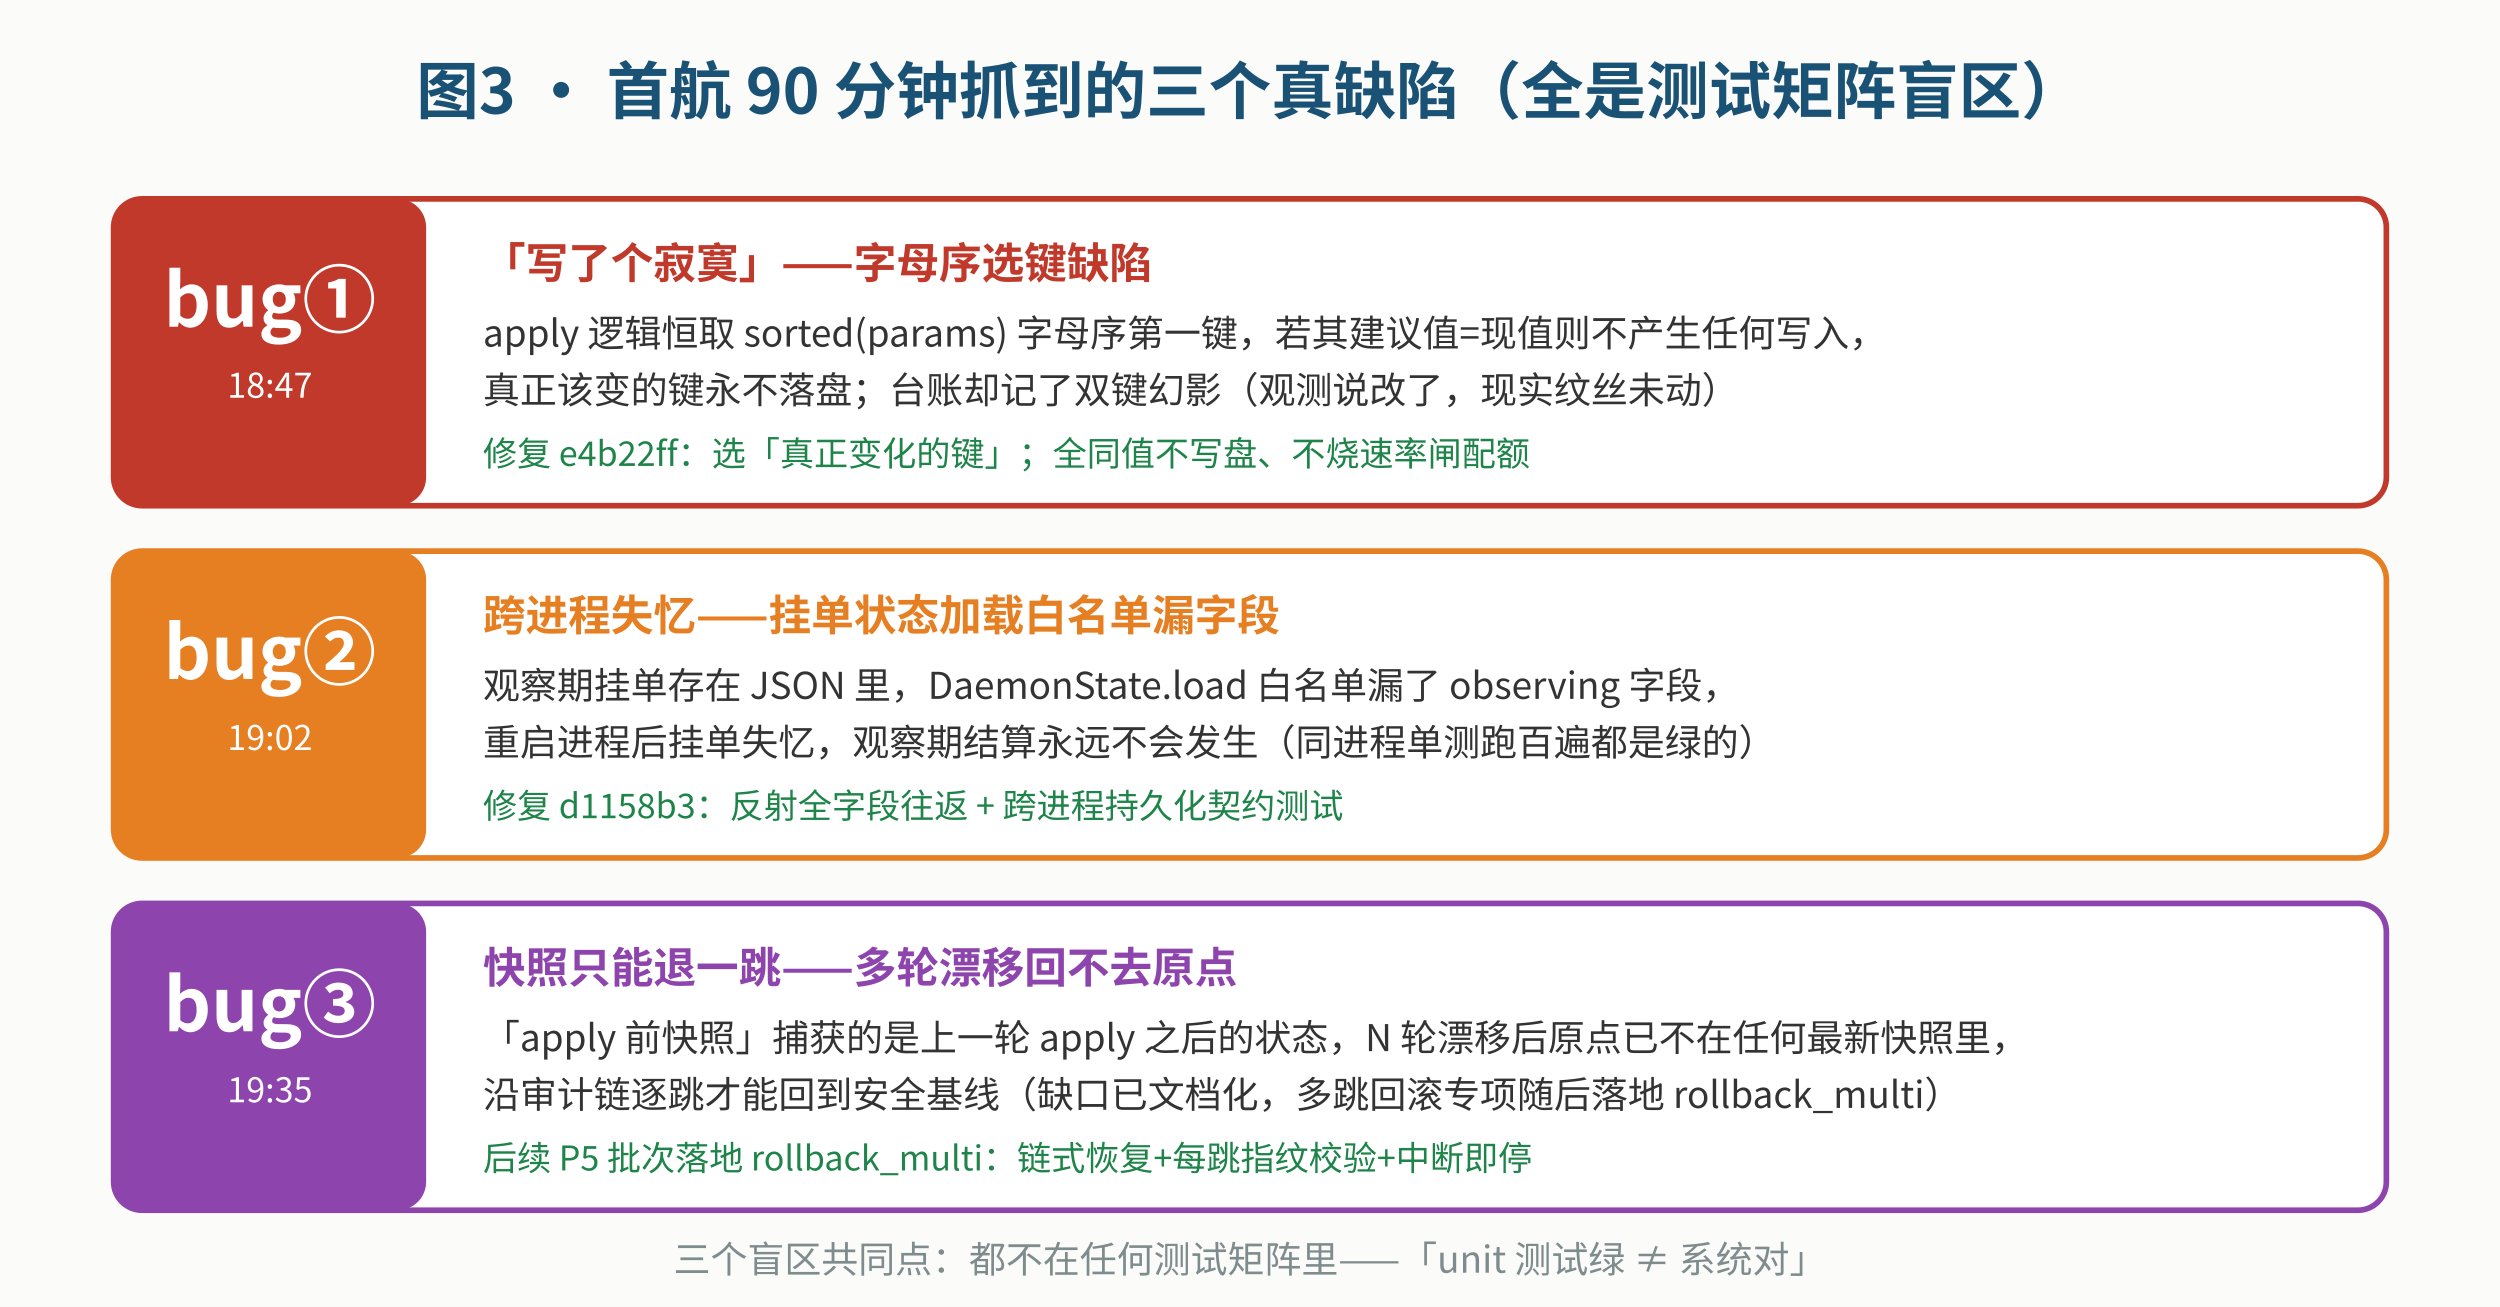
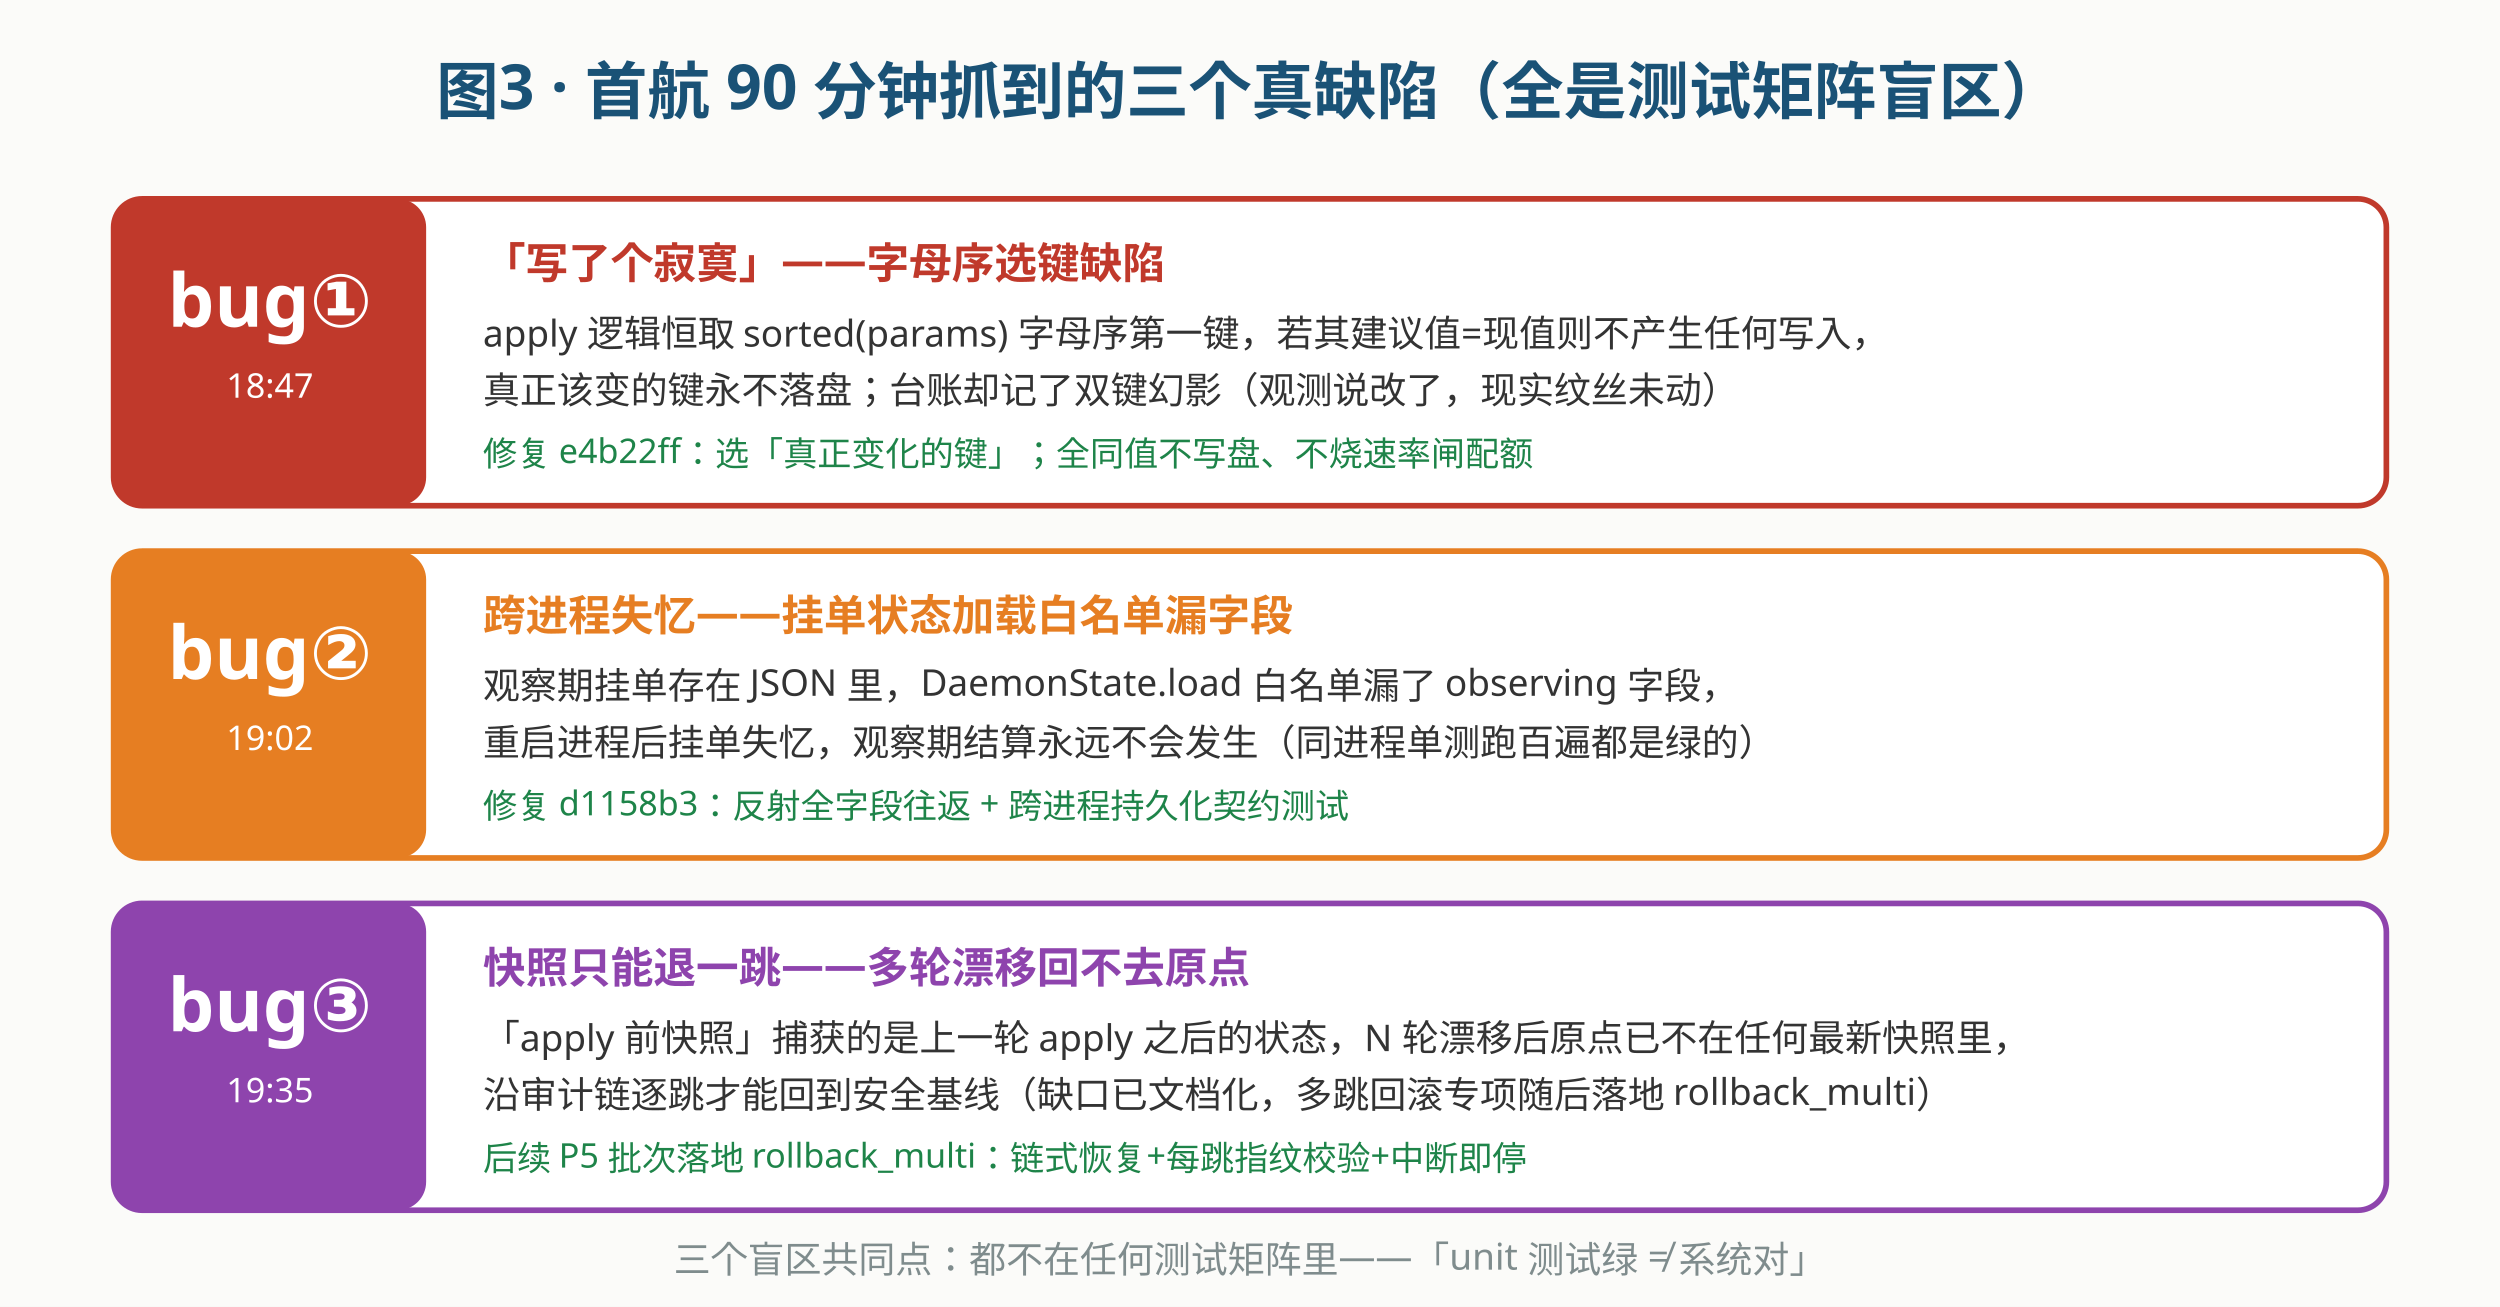
- <svg xmlns="http://www.w3.org/2000/svg" width="880" height="460" viewBox="0 0 880 460" font-family="'PingFang SC','Microsoft YaHei','Noto Sans CJK SC',sans-serif">
+ <svg xmlns="http://www.w3.org/2000/svg" width="880" height="460" viewBox="0 0 880 460" font-family="'WenQuanYi Micro Hei','WenQuanYi Zen Hei',sans-serif">
  <rect width="880" height="460" fill="#fbfbf9" />
  <text x="440" y="40" text-anchor="middle" font-size="22" font-weight="bold" fill="#1a5276">图3 · 首航 90 分钟抓到的三个真缺陷（全是测试矩阵盲区）</text>
  <g>
    <rect x="40" y="70" width="800" height="108" rx="10" fill="#fff" stroke="#c0392b" stroke-width="2" />
    <rect x="40" y="70" width="110" height="108" rx="10" fill="#c0392b" />
    <text x="95" y="115" text-anchor="middle" font-size="26" font-weight="bold" fill="#fff">bug①</text>
    <text x="95" y="140" text-anchor="middle" font-size="12" fill="#fff">18:47</text>
    <text x="170" y="98" font-size="15" font-weight="bold" fill="#c0392b">「写了个寂寞」——字母序选键缺陷</text>
    <text x="170" y="122" font-size="13" fill="#333">apply 逻辑恒取 sorted(params) 字母序第一键，若其建议值=现值则不产生任何写入，</text>
    <text x="170" y="142" font-size="13" fill="#333">真正该变的键永不落盘；台账却记了双键幻影（观测说改了，现实纹丝未动）</text>
    <text x="170" y="164" font-size="12" fill="#1e8449">修复 e4b22ff：选「真正变化的键」；全同值不写盘、不烧速率闸配额</text>
  </g>
  <g>
    <rect x="40" y="194" width="800" height="108" rx="10" fill="#fff" stroke="#e67e22" stroke-width="2" />
    <rect x="40" y="194" width="110" height="108" rx="10" fill="#e67e22" />
    <text x="95" y="239" text-anchor="middle" font-size="26" font-weight="bold" fill="#fff">bug②</text>
    <text x="95" y="264" text-anchor="middle" font-size="12" fill="#fff">19:02</text>
    <text x="170" y="222" font-size="15" font-weight="bold" fill="#e67e22">跨进程失忆——挂单状态加载白名单漏字段</text>
    <text x="170" y="246" font-size="13" fill="#333">观察期挂单存在 JSON 里，DaemonState.load 白名单漏了 observing 字段，</text>
    <text x="170" y="266" font-size="13" fill="#333">重启进程后挂单失忆，观察期结算永远不会发生（同进程单测跑百遍都是绿的）</text>
    <text x="170" y="288" font-size="12" fill="#1e8449">修复 d1158b3：反射全字段往返 + 跨进程持久化契约测试</text>
  </g>
  <g>
    <rect x="40" y="318" width="800" height="108" rx="10" fill="#fff" stroke="#8e44ad" stroke-width="2" />
    <rect x="40" y="318" width="110" height="108" rx="10" fill="#8e44ad" />
    <text x="95" y="363" text-anchor="middle" font-size="26" font-weight="bold" fill="#fff">bug③</text>
    <text x="95" y="388" text-anchor="middle" font-size="12" fill="#fff">19:35</text>
    <text x="170" y="346" font-size="15" font-weight="bold" fill="#8e44ad">快照只能退一跳——多轮漂移回不去原点</text>
    <text x="170" y="370" font-size="13" fill="#333">「apply 前快照」捕获的是上一轮 apply 之后的状态，N 轮漂移后原点已不在任何最新快照里，</text>
    <text x="170" y="390" font-size="13" fill="#333">沿审计链逐跳才能回到安全基线（缺口已文档化，多跳回滚专项随后落地 rollback_multi）</text>
    <text x="170" y="412" font-size="12" fill="#1e8449">后续 P5 批次落地 rollback_multi：链式恢复+每跳指纹校验+中断即停</text>
  </g>
  <text x="440" y="448" text-anchor="middle" font-size="13" fill="#7f8c8d">三个盲区共同点：都不在任何测试矩阵里——「unit 测试绿 ≠ 系统对」</text>
</svg>
